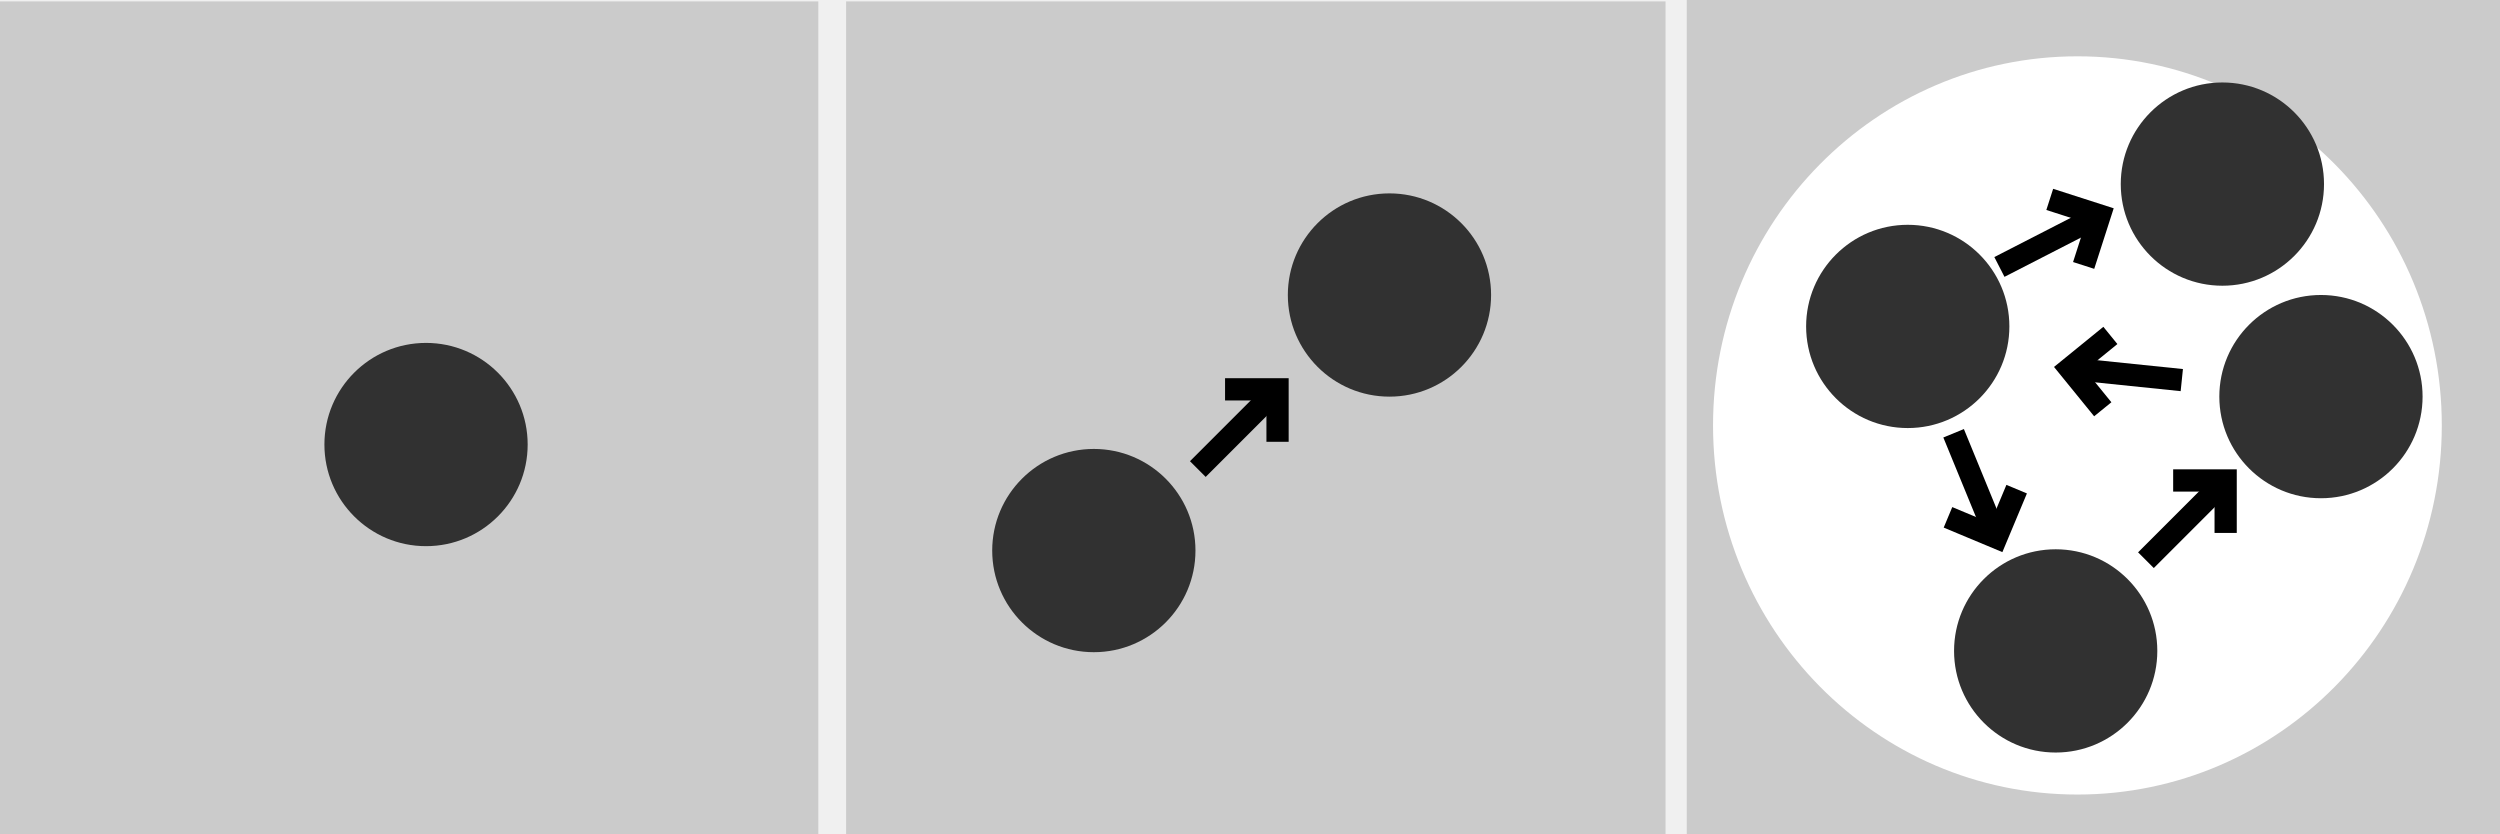
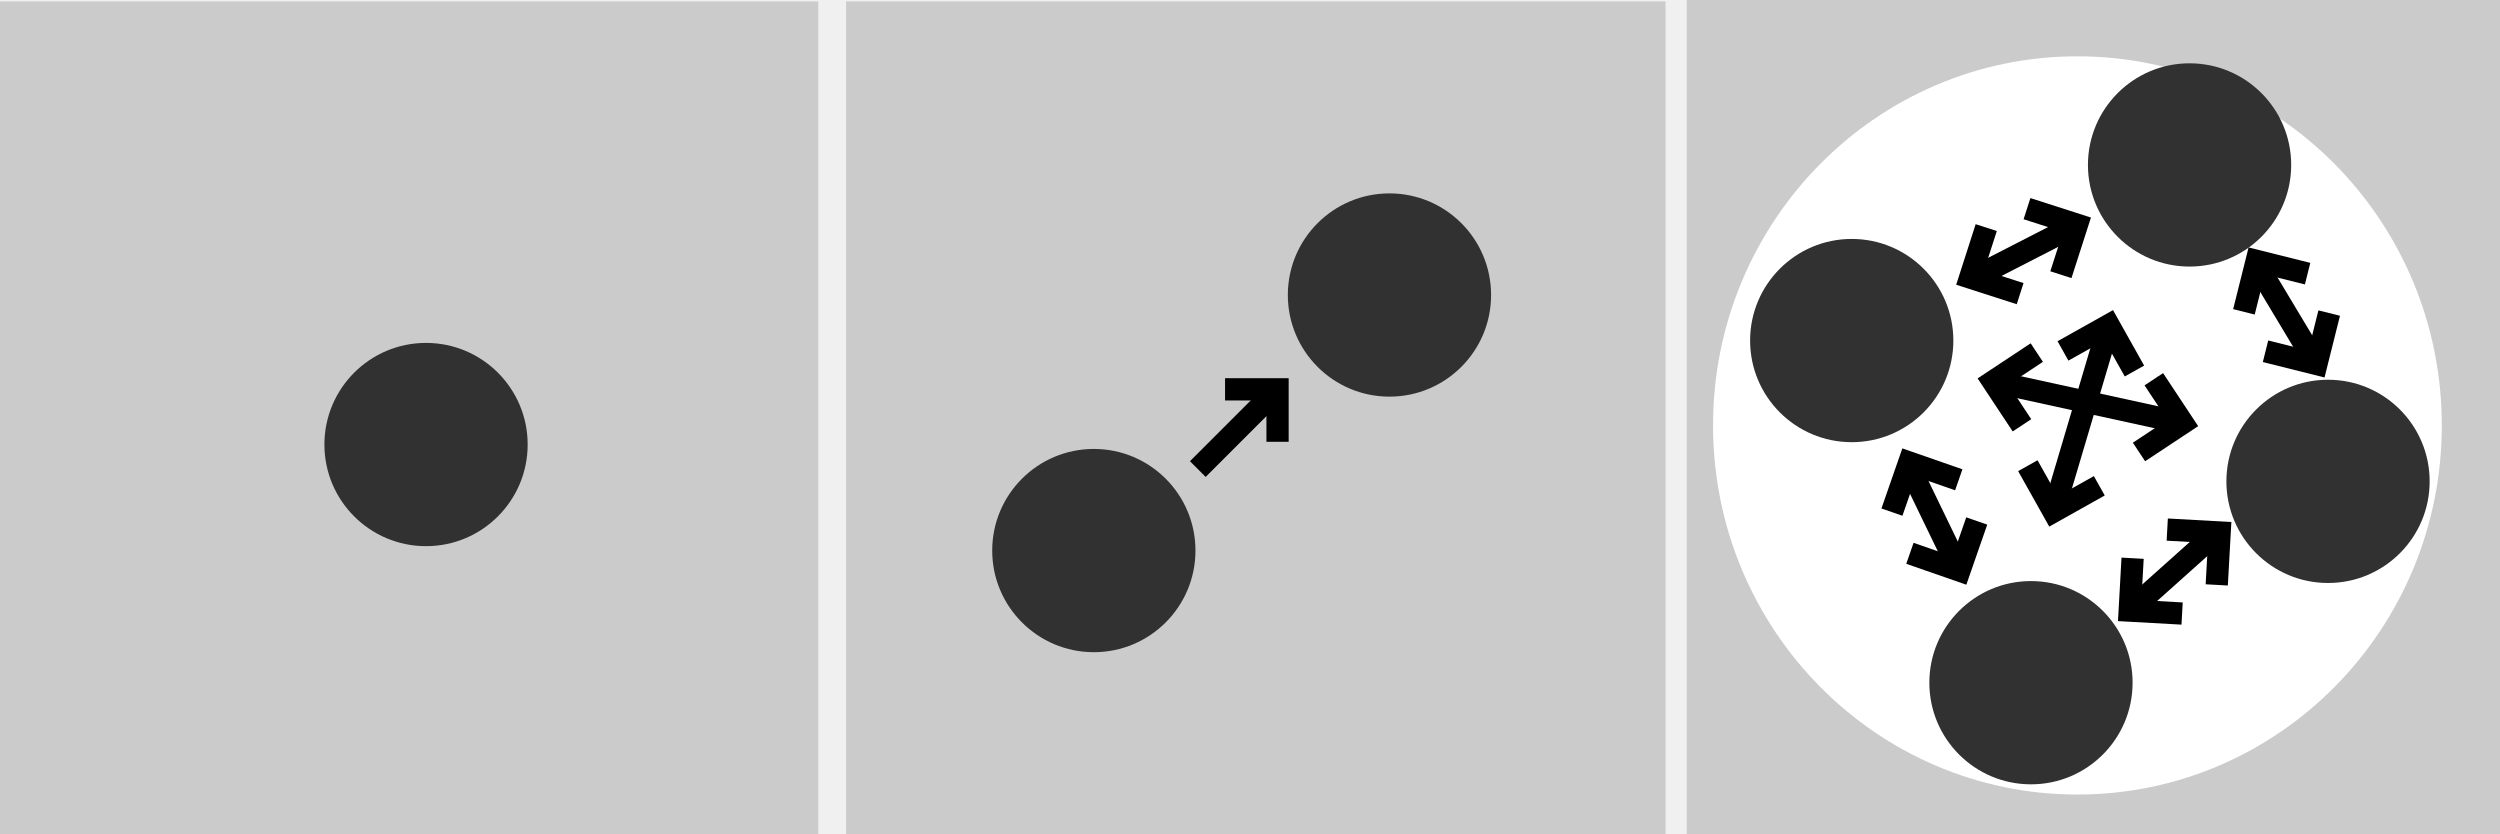
<svg xmlns="http://www.w3.org/2000/svg" width="900" height="300" viewBox="0 0 238.125 79.375" version="1.1" id="svg8">
  <defs id="defs2" />
  <g id="layer1" transform="translate(0,-217.6249)">
    <rect style="opacity:1;fill:#cbcbcb;fill-opacity:1;fill-rule:nonzero;stroke:#ffffff;stroke-width:0;stroke-linejoin:miter;stroke-miterlimit:14;stroke-dasharray:none;stroke-opacity:1;paint-order:markers fill stroke" id="rect843-3-1" width="78.052" height="79.651" x="80.591" y="217.759" />
    <rect style="opacity:1;fill:#cbcbcb;fill-opacity:1;fill-rule:nonzero;stroke:#ffffff;stroke-width:0;stroke-linejoin:miter;stroke-miterlimit:14;stroke-dasharray:none;stroke-opacity:1;paint-order:markers fill stroke" id="rect843" width="78.052" height="79.651" x="-0.106" y="217.759" />
    <rect style="opacity:1;fill:#cbcbcb;fill-opacity:1;fill-rule:nonzero;stroke:#ffffff;stroke-width:0;stroke-linejoin:miter;stroke-miterlimit:14;stroke-dasharray:none;stroke-opacity:1;paint-order:markers fill stroke" id="rect843-3" width="78.052" height="79.651" x="160.665" y="217.605" />
    <circle style="opacity:1;fill:#313131;fill-opacity:1;fill-rule:nonzero;stroke:none;stroke-width:2.108;stroke-linejoin:miter;stroke-miterlimit:10;stroke-dasharray:none;stroke-opacity:1;paint-order:markers fill stroke" id="path895-6-6" cx="40.58" cy="259.967" r="9.68" />
    <ellipse style="opacity:1;fill:#ffffff;fill-opacity:1;fill-rule:nonzero;stroke:none;stroke-width:7.608;stroke-linejoin:miter;stroke-miterlimit:10;stroke-dasharray:none;stroke-opacity:1;paint-order:markers fill stroke" id="path895-6-4-3" cx="197.874" cy="258.147" rx="34.707" ry="35.158" />
    <circle style="opacity:1;fill:#313131;fill-opacity:1;fill-rule:nonzero;stroke:none;stroke-width:2.108;stroke-linejoin:miter;stroke-miterlimit:10;stroke-dasharray:none;stroke-opacity:1;paint-order:markers fill stroke" id="path895-6-6-4" cx="104.188" cy="270.066" r="9.68" />
    <g id="g5407" style="stroke-width:3.326;stroke-miterlimit:4;stroke-dasharray:none" transform="matrix(0.4500347,-0.4500347,0.4500347,0.4500347,10.78265,201.3572)">
      <path id="path5401" d="M 47.068,182.492 H 63.943" style="fill:none;stroke:#000000;stroke-width:3.326;stroke-linecap:butt;stroke-linejoin:miter;stroke-miterlimit:4;stroke-dasharray:none;stroke-opacity:1" />
      <path id="path5403" d="m 58.387,176.937 5.555,5.555 -5.555,5.555" style="fill:none;stroke:#000000;stroke-width:3.326;stroke-linecap:butt;stroke-linejoin:miter;stroke-miterlimit:4;stroke-dasharray:none;stroke-opacity:1" />
    </g>
-     <circle style="opacity:1;fill:#313131;fill-opacity:1;fill-rule:nonzero;stroke:none;stroke-width:2.108;stroke-linejoin:miter;stroke-miterlimit:10;stroke-dasharray:none;stroke-opacity:1;paint-order:markers fill stroke" id="path895-6-6-4-4" cx="195.804" cy="279.624" r="9.68" />
-     <circle style="opacity:1;fill:#313131;fill-opacity:1;fill-rule:nonzero;stroke:none;stroke-width:2.108;stroke-linejoin:miter;stroke-miterlimit:10;stroke-dasharray:none;stroke-opacity:1;paint-order:markers fill stroke" id="path895-6-6-44-7" cx="221.071" cy="255.402" r="9.68" />
+     <circle style="opacity:1;fill:#313131;fill-opacity:1;fill-rule:nonzero;stroke:none;stroke-width:2.108;stroke-linejoin:miter;stroke-miterlimit:10;stroke-dasharray:none;stroke-opacity:1;paint-order:markers fill stroke" id="path895-6-6-4-4" cx="193.45" cy="282.652" r="9.68" />
+     <circle style="opacity:1;fill:#313131;fill-opacity:1;fill-rule:nonzero;stroke:none;stroke-width:2.108;stroke-linejoin:miter;stroke-miterlimit:10;stroke-dasharray:none;stroke-opacity:1;paint-order:markers fill stroke" id="path895-6-6-44-7" cx="221.744" cy="263.475" r="9.68" />
    <circle style="opacity:1;fill:#313131;fill-opacity:1;fill-rule:nonzero;stroke:none;stroke-width:2.108;stroke-linejoin:miter;stroke-miterlimit:10;stroke-dasharray:none;stroke-opacity:1;paint-order:markers fill stroke" id="path895-6-6-4-4-8" cx="132.346" cy="245.725" r="9.68" />
-     <g id="g5407-4" style="stroke-width:3.326;stroke-miterlimit:4;stroke-dasharray:none" transform="matrix(0.4500347,-0.4500347,0.4500347,0.4500347,101.0897,210.0378)">
-       <path id="path5401-33" d="M 47.068,182.492 H 63.943" style="fill:none;stroke:#000000;stroke-width:3.326;stroke-linecap:butt;stroke-linejoin:miter;stroke-miterlimit:4;stroke-dasharray:none;stroke-opacity:1" />
-       <path id="path5403-3" d="m 58.387,176.937 5.555,5.555 -5.555,5.555" style="fill:none;stroke:#000000;stroke-width:3.326;stroke-linecap:butt;stroke-linejoin:miter;stroke-miterlimit:4;stroke-dasharray:none;stroke-opacity:1" />
+     <circle style="opacity:1;fill:#313131;fill-opacity:1;fill-rule:nonzero;stroke:none;stroke-width:2.108;stroke-linejoin:miter;stroke-miterlimit:10;stroke-dasharray:none;stroke-opacity:1;paint-order:markers fill stroke" id="path895-6-6-44-7-8" cx="176.377" cy="250.063" r="9.68" />
+     <circle style="opacity:1;fill:#313131;fill-opacity:1;fill-rule:nonzero;stroke:none;stroke-width:2.108;stroke-linejoin:miter;stroke-miterlimit:10;stroke-dasharray:none;stroke-opacity:1;paint-order:markers fill stroke" id="path895-6-6-44-7-8-8" cx="208.556" cy="233.335" r="9.68" />
+     <g id="g5407-4-0-8-4" style="stroke-width:3.326;stroke-miterlimit:4;stroke-dasharray:none" transform="matrix(0.56622,-0.2906154,0.2906154,0.56622,108.591,154.282)">
+       <path id="path5401-33-4-9-8" d="M 47.068,182.492 H 63.943" style="fill:none;stroke:#000000;stroke-width:3.326;stroke-linecap:butt;stroke-linejoin:miter;stroke-miterlimit:4;stroke-dasharray:none;stroke-opacity:1" />
+       <path id="path5403-3-8-7-1" d="m 58.387,176.937 5.555,5.555 -5.555,5.555" style="fill:none;stroke:#000000;stroke-width:3.326;stroke-linecap:butt;stroke-linejoin:miter;stroke-miterlimit:4;stroke-dasharray:none;stroke-opacity:1" />
+       <path id="path5403-3-8-7-1-3" d="m 51.665,187.784 -5.555,-5.555 5.555,-5.555" style="fill:none;stroke:#000000;stroke-width:3.326;stroke-linecap:butt;stroke-linejoin:miter;stroke-miterlimit:4;stroke-dasharray:none;stroke-opacity:1" />
    </g>
-     <circle style="opacity:1;fill:#313131;fill-opacity:1;fill-rule:nonzero;stroke:none;stroke-width:2.108;stroke-linejoin:miter;stroke-miterlimit:10;stroke-dasharray:none;stroke-opacity:1;paint-order:markers fill stroke" id="path895-6-6-44-7-8" cx="181.713" cy="248.717" r="9.68" />
-     <g id="g5407-4-0" style="stroke-width:3.326;stroke-miterlimit:4;stroke-dasharray:none" transform="matrix(-0.6330991,-0.06517585,0.06517585,-0.6330991,225.7213,372.4327)">
-       <path id="path5401-33-4" d="M 47.068,182.492 H 63.943" style="fill:none;stroke:#000000;stroke-width:3.326;stroke-linecap:butt;stroke-linejoin:miter;stroke-miterlimit:4;stroke-dasharray:none;stroke-opacity:1" />
-       <path id="path5403-3-8" d="m 58.387,176.937 5.555,5.555 -5.555,5.555" style="fill:none;stroke:#000000;stroke-width:3.326;stroke-linecap:butt;stroke-linejoin:miter;stroke-miterlimit:4;stroke-dasharray:none;stroke-opacity:1" />
+     <g id="g5407-4-0-8-4-9" style="stroke-width:3.326;stroke-miterlimit:4;stroke-dasharray:none" transform="matrix(0.2771699,0.5729216,-0.5729216,0.2771699,273.4723,184.7559)">
+       <path id="path5401-33-4-9-8-0" d="M 47.068,182.492 H 63.943" style="fill:none;stroke:#000000;stroke-width:3.326;stroke-linecap:butt;stroke-linejoin:miter;stroke-miterlimit:4;stroke-dasharray:none;stroke-opacity:1" />
+       <path id="path5403-3-8-7-1-8" d="m 58.387,176.937 5.555,5.555 -5.555,5.555" style="fill:none;stroke:#000000;stroke-width:3.326;stroke-linecap:butt;stroke-linejoin:miter;stroke-miterlimit:4;stroke-dasharray:none;stroke-opacity:1" />
+       <path id="path5403-3-8-7-1-3-8" d="m 51.665,187.784 -5.555,-5.555 5.555,-5.555" style="fill:none;stroke:#000000;stroke-width:3.326;stroke-linecap:butt;stroke-linejoin:miter;stroke-miterlimit:4;stroke-dasharray:none;stroke-opacity:1" />
    </g>
-     <circle style="opacity:1;fill:#313131;fill-opacity:1;fill-rule:nonzero;stroke:none;stroke-width:2.108;stroke-linejoin:miter;stroke-miterlimit:10;stroke-dasharray:none;stroke-opacity:1;paint-order:markers fill stroke" id="path895-6-6-44-7-8-8" cx="211.682" cy="235.16" r="9.68" />
-     <g id="g5407-4-0-8" style="stroke-width:3.326;stroke-miterlimit:4;stroke-dasharray:none" transform="matrix(0.56622,-0.2906155,0.2906155,0.56622,110.7579,153.4002)">
-       <path id="path5401-33-4-9" d="M 47.068,182.492 H 63.943" style="fill:none;stroke:#000000;stroke-width:3.326;stroke-linecap:butt;stroke-linejoin:miter;stroke-miterlimit:4;stroke-dasharray:none;stroke-opacity:1" />
-       <path id="path5403-3-8-7" d="m 58.387,176.937 5.555,5.555 -5.555,5.555" style="fill:none;stroke:#000000;stroke-width:3.326;stroke-linecap:butt;stroke-linejoin:miter;stroke-miterlimit:4;stroke-dasharray:none;stroke-opacity:1" />
+     <g id="g5407-4-0-8-4-9-5" style="stroke-width:3.326;stroke-miterlimit:4;stroke-dasharray:none" transform="matrix(-0.474287,0.4243987,-0.4243987,-0.474287,310.6293,335.2044)">
+       <path id="path5401-33-4-9-8-0-0" d="M 47.068,182.492 H 63.943" style="fill:none;stroke:#000000;stroke-width:3.326;stroke-linecap:butt;stroke-linejoin:miter;stroke-miterlimit:4;stroke-dasharray:none;stroke-opacity:1" />
+       <path id="path5403-3-8-7-1-8-9" d="m 58.387,176.937 5.555,5.555 -5.555,5.555" style="fill:none;stroke:#000000;stroke-width:3.326;stroke-linecap:butt;stroke-linejoin:miter;stroke-miterlimit:4;stroke-dasharray:none;stroke-opacity:1" />
+       <path id="path5403-3-8-7-1-3-8-6" d="m 51.665,187.784 -5.555,-5.555 5.555,-5.555" style="fill:none;stroke:#000000;stroke-width:3.326;stroke-linecap:butt;stroke-linejoin:miter;stroke-miterlimit:4;stroke-dasharray:none;stroke-opacity:1" />
    </g>
-     <g id="g5407-4-7" style="stroke-width:3.326;stroke-miterlimit:4;stroke-dasharray:none" transform="matrix(0.2416056,0.5888031,-0.5888031,0.2416056,282.1616,187.0895)">
-       <path id="path5401-33-6" d="M 47.068,182.492 H 63.943" style="fill:none;stroke:#000000;stroke-width:3.326;stroke-linecap:butt;stroke-linejoin:miter;stroke-miterlimit:4;stroke-dasharray:none;stroke-opacity:1" />
-       <path id="path5403-3-4" d="m 58.387,176.937 5.555,5.555 -5.555,5.555" style="fill:none;stroke:#000000;stroke-width:3.326;stroke-linecap:butt;stroke-linejoin:miter;stroke-miterlimit:4;stroke-dasharray:none;stroke-opacity:1" />
+     <g id="g5407-4-0-8-4-3" style="stroke-width:3.326;stroke-miterlimit:4;stroke-dasharray:none" transform="matrix(0.1723453,-0.6126659,0.6126659,0.1723453,78.03281,256.3276)">
+       <path id="path5401-33-4-9-8-8" d="m 34.873,182.08 29.069,0.413" style="fill:none;stroke:#000000;stroke-width:3.326;stroke-linecap:butt;stroke-linejoin:miter;stroke-miterlimit:4;stroke-dasharray:none;stroke-opacity:1" />
+       <path id="path5403-3-8-7-1-5" d="m 58.387,176.937 5.555,5.555 -5.555,5.555" style="fill:none;stroke:#000000;stroke-width:3.326;stroke-linecap:butt;stroke-linejoin:miter;stroke-miterlimit:4;stroke-dasharray:none;stroke-opacity:1" />
+       <path id="path5403-3-8-7-1-3-6" d="m 40.429,187.635 -5.555,-5.555 5.555,-5.555" style="fill:none;stroke:#000000;stroke-width:3.326;stroke-linecap:butt;stroke-linejoin:miter;stroke-miterlimit:4;stroke-dasharray:none;stroke-opacity:1" />
+     </g>
+     <g id="g5407-4-0-8-4-3-1" style="stroke-width:3.326;stroke-miterlimit:4;stroke-dasharray:none" transform="matrix(0.3273419,0.545811,-0.545811,0.3273419,299.3171,157.6582)">
+       <path id="path5401-33-4-9-8-8-1" d="M 47.068,182.492 H 63.943" style="fill:none;stroke:#000000;stroke-width:3.326;stroke-linecap:butt;stroke-linejoin:miter;stroke-miterlimit:4;stroke-dasharray:none;stroke-opacity:1" />
+       <path id="path5403-3-8-7-1-5-5" d="m 58.387,176.937 5.555,5.555 -5.555,5.555" style="fill:none;stroke:#000000;stroke-width:3.326;stroke-linecap:butt;stroke-linejoin:miter;stroke-miterlimit:4;stroke-dasharray:none;stroke-opacity:1" />
+       <path id="path5403-3-8-7-1-3-6-9" d="m 51.665,187.784 -5.555,-5.555 5.555,-5.555" style="fill:none;stroke:#000000;stroke-width:3.326;stroke-linecap:butt;stroke-linejoin:miter;stroke-miterlimit:4;stroke-dasharray:none;stroke-opacity:1" />
+     </g>
+     <g id="g5407-4-0-8-4-3-8" style="stroke-width:3.326;stroke-miterlimit:4;stroke-dasharray:none" transform="matrix(0.6236249,0.1270998,-0.1270998,0.6236249,191.2282,135.9834)">
+       <path id="path5401-33-4-9-8-8-4" d="m 34.873,182.08 29.069,0.413" style="fill:none;stroke:#000000;stroke-width:3.326;stroke-linecap:butt;stroke-linejoin:miter;stroke-miterlimit:4;stroke-dasharray:none;stroke-opacity:1" />
+       <path id="path5403-3-8-7-1-5-8" d="m 58.387,176.937 5.555,5.555 -5.555,5.555" style="fill:none;stroke:#000000;stroke-width:3.326;stroke-linecap:butt;stroke-linejoin:miter;stroke-miterlimit:4;stroke-dasharray:none;stroke-opacity:1" />
+       <path id="path5403-3-8-7-1-3-6-1" d="m 40.429,187.635 -5.555,-5.555 5.555,-5.555" style="fill:none;stroke:#000000;stroke-width:3.326;stroke-linecap:butt;stroke-linejoin:miter;stroke-miterlimit:4;stroke-dasharray:none;stroke-opacity:1" />
    </g>
  </g>
</svg>
